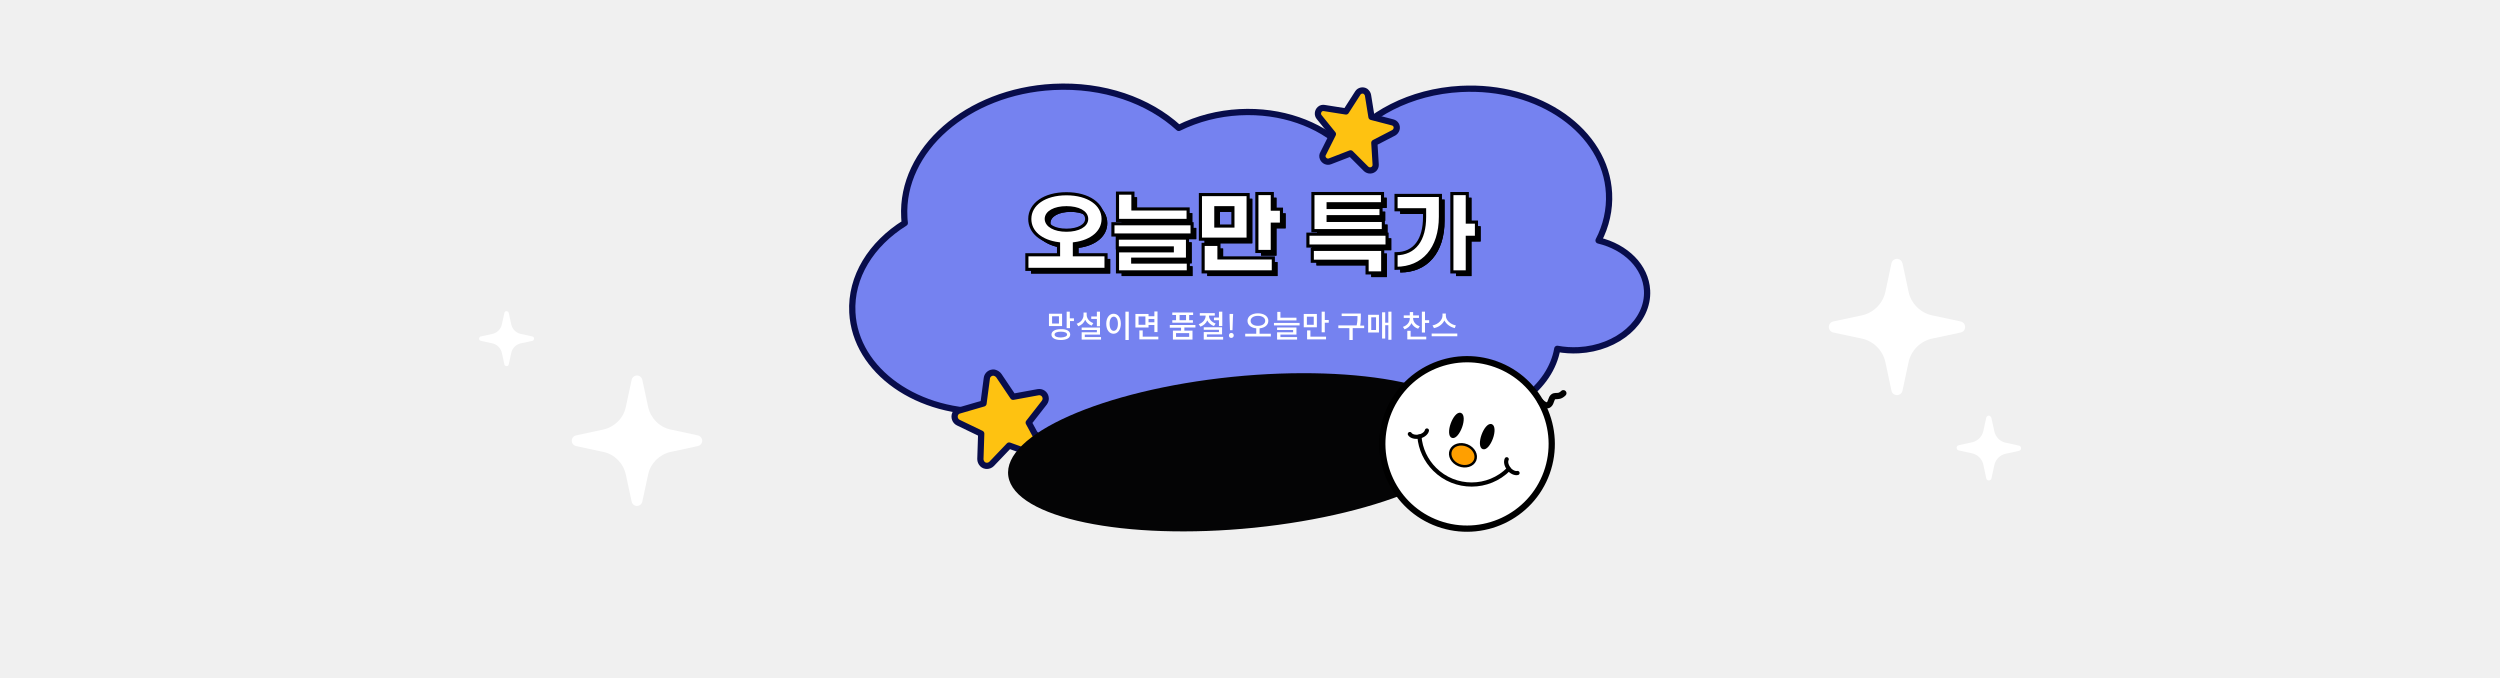
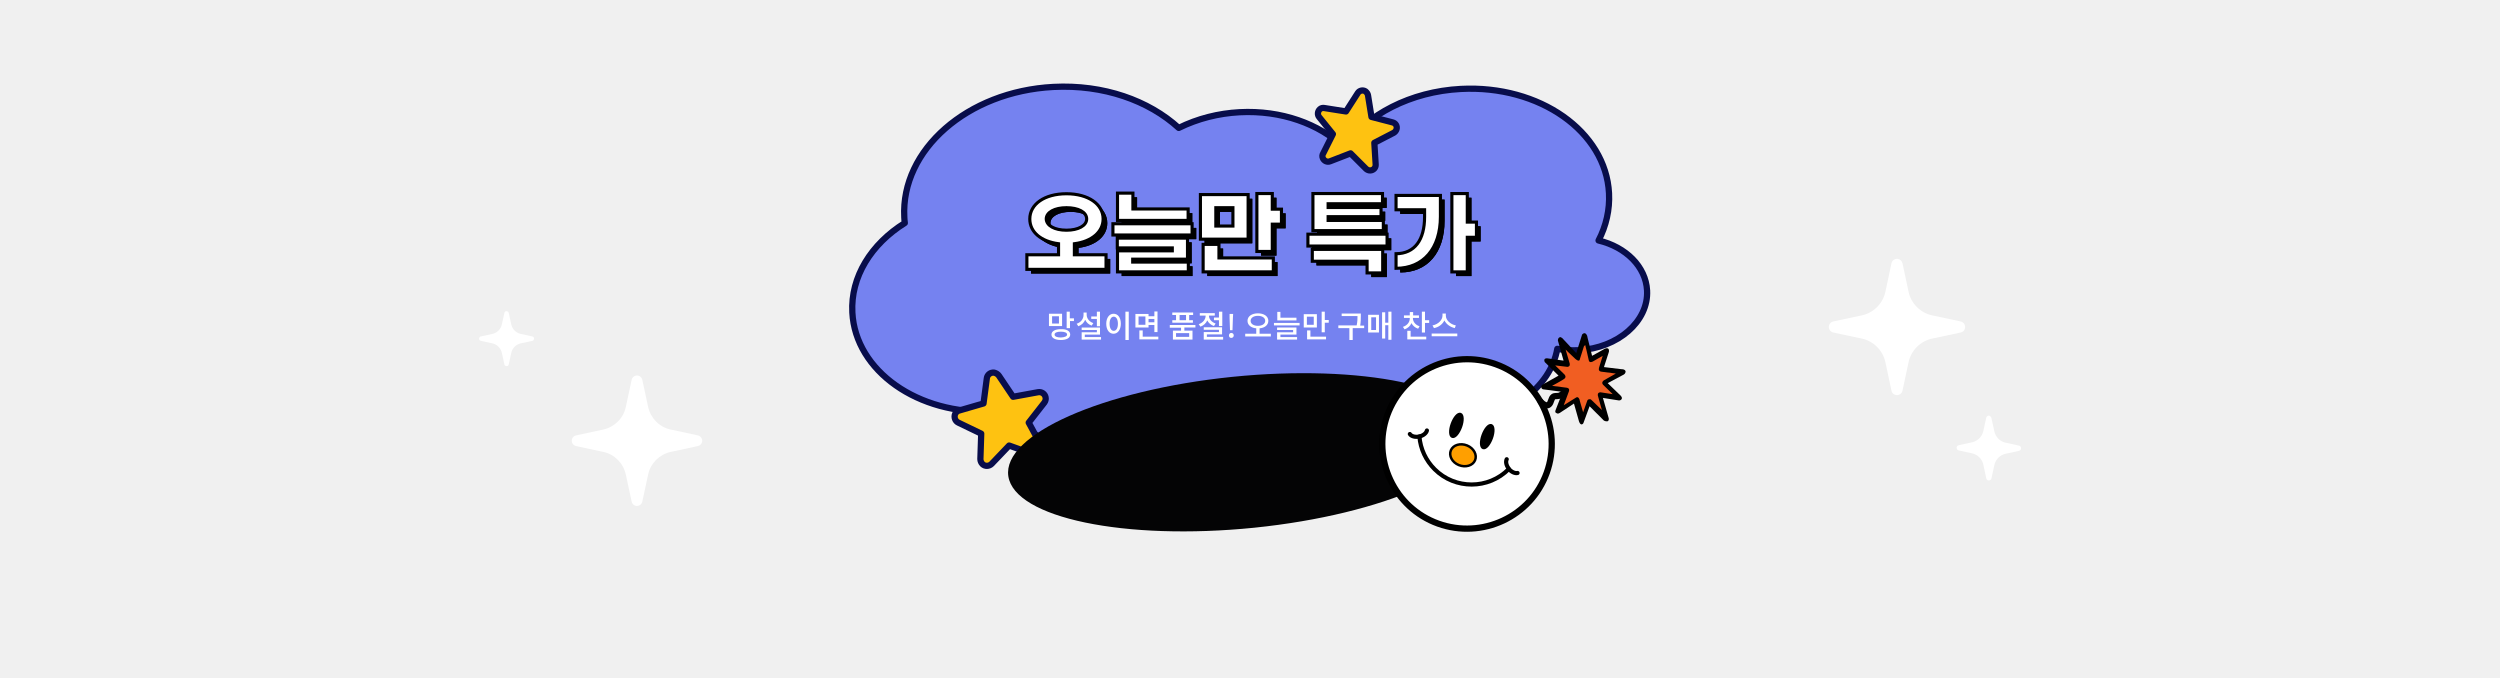
- <svg xmlns="http://www.w3.org/2000/svg" xmlns:xlink="http://www.w3.org/1999/xlink" version="1.1" id="Layer_1" x="0px" y="0px" viewBox="0 0 1200 325" style="enable-background:new 0 0 1200 325;" xml:space="preserve">
+ <svg xmlns="http://www.w3.org/2000/svg" version="1.1" id="Layer_1" x="0px" y="0px" viewBox="0 0 1200 325" style="enable-background:new 0 0 1200 325;" xml:space="preserve">
  <style type="text/css">
- 	.st0{fill:none;}
- 	.st1{fill:#FFFFFF;fill-opacity:0;}
- 	.st2{fill:#7582F0;}
- 	.st3{fill:none;stroke:#080D4B;stroke-width:3;stroke-linecap:round;stroke-linejoin:round;}
- 	.st4{fill:#FEC211;}
- 	.st5{fill:#040405;}
- 	.st6{fill:#FFFFFF;}
- 	.st7{fill:none;stroke:#000000;stroke-width:3;stroke-linecap:round;stroke-linejoin:round;}
- 	.st8{stroke:#000000;stroke-width:1.2;}
- 	.st9{fill:none;stroke:#000000;stroke-width:2;stroke-linecap:round;stroke-linejoin:round;}
- 	.st10{fill:#FF9F00;stroke:#000000;stroke-width:1.2;}
- 	.st11{fill:none;stroke:#000000;stroke-width:3;stroke-linecap:round;stroke-miterlimit:4;}
- 	.st12{fill:url(#이미지_973_00000033368089707166331930000005702323965853063099_);}
- 	.st13{enable-background:new    ;}
- 	.st14{fill:none;stroke:#000000;stroke-width:1.5;}
+ 	.st0{fill:#FFFFFF;fill-opacity:0;}
+ 	.st1{fill:#7582F0;}
+ 	.st2{fill:none;stroke:#080D4B;stroke-width:3;stroke-linecap:round;stroke-linejoin:round;}
+ 	.st3{fill:#FEC211;}
+ 	.st4{fill:#040405;}
+ 	.st5{fill:#FFFFFF;}
+ 	.st6{fill:none;stroke:#000000;stroke-width:3;stroke-linecap:round;stroke-linejoin:round;}
+ 	.st7{stroke:#000000;stroke-width:1.2;}
+ 	.st8{fill:none;stroke:#000000;stroke-width:2;stroke-linecap:round;stroke-linejoin:round;}
+ 	.st9{fill:#FF9F00;stroke:#000000;stroke-width:1.2;}
+ 	.st10{fill:none;stroke:#000000;stroke-width:3;stroke-linecap:round;stroke-miterlimit:4;}
+ 	.st11{enable-background:new    ;}
+ 	.st12{fill:none;stroke:#000000;stroke-width:1.5;}
+ 	.st13{fill:#F15E22;}
</style>
-   <pattern y="325" width="72" height="72" patternUnits="userSpaceOnUse" id="이미지_973_00000059268152794406412" viewBox="0 -72 72 72" style="overflow:visible;">
-     <g>
-       <rect y="-72" class="st0" width="72" height="72" />
-       <rect x="36" y="-36" width="36" height="36" />
-       <rect y="-72" width="36" height="36" />
-     </g>
-   </pattern>
-   <rect id="사각형_20766" class="st1" width="1200" height="325" />
-   <rect id="area" x="376" y="30" class="st1" width="448" height="186" />
+   <rect id="사각형_20766" y="0" class="st0" width="1200" height="325" />
+   <rect id="area" x="376" y="30" class="st0" width="448" height="186" />
  <g id="구름" transform="translate(740.385 425.263) rotate(-3)">
-     <path id="패스_36362" class="st2" d="M43.1-308c4-6.8,6.2-14.5,6.2-22.4c0-29.7-30.6-53.7-68.4-53.7c-24.3,0-45.6,10-57.7,24.9   c-11.1-11.7-28.9-19.3-48.9-19.3c-10.2,0-20.3,2-29.6,6c-10.7-10.9-26.2-18.7-44.4-21.7c-4.8-0.8-9.7-1.1-14.6-1.1   c-41.3,0-74.7,26.3-74.7,58.7c0,0.9,0,1.9,0.1,2.8c-16.6,9.2-27.4,24.4-27.4,41.6c0,28.1,29,50.9,64.8,50.9c3.1,0,6.3-0.2,9.4-0.5   c7.9,14.9,26.6,25.5,48.5,25.5c18.9,0,35.5-7.9,44.7-19.7c10.4,3.7,21.4,5.5,32.4,5.5c16.4,0.1,32.5-4,46.7-12.1   C-61-232-45.7-225-28.4-225c24.4,0,44.8-13.8,49-32.1c3.3,0.8,6.7,1.2,10.2,1.2c18.9,0,34.3-12.1,34.3-26.9   C65.1-294.3,56-304.2,43.1-308" />
-     <path id="패스_36363" class="st3" d="M43.1-308c4-6.8,6.2-14.5,6.2-22.4c0-29.7-30.6-53.7-68.4-53.7c-24.3,0-45.6,10-57.7,24.9   c-11.1-11.7-28.9-19.3-48.9-19.3c-10.2,0-20.3,2-29.6,6c-13.7-13.9-35-22.8-59.1-22.8c-41.3,0-74.7,26.3-74.7,58.7   c0,0.9,0,1.9,0.1,2.8c-16.6,9.2-27.4,24.4-27.4,41.6c0,28.1,29,50.9,64.8,50.9c3.1,0,6.3-0.2,9.4-0.5c7.9,14.9,26.6,25.5,48.5,25.5   c18.9,0,35.5-7.9,44.7-19.7c10.4,3.7,21.4,5.5,32.4,5.5c16.4,0.1,32.5-4,46.7-12.1C-61-232-45.7-225-28.4-225   c24.4,0,44.8-13.8,49-32.1c3.3,0.8,6.7,1.2,10.2,1.2c18.9,0,34.3-12.1,34.3-26.9C65.1-294.3,56-304.2,43.1-308z" />
+     <path id="패스_36362" class="st1" d="M43.1-308c4-6.8,6.2-14.5,6.2-22.4c0-29.7-30.6-53.7-68.4-53.7c-24.3,0-45.6,10-57.7,24.9   c-11.1-11.7-28.9-19.3-48.9-19.3c-10.2,0-20.3,2-29.6,6c-10.7-10.9-26.2-18.7-44.4-21.7c-4.8-0.8-9.7-1.1-14.6-1.1   c-41.3,0-74.7,26.3-74.7,58.7c0,0.9,0,1.9,0.1,2.8c-16.6,9.2-27.4,24.4-27.4,41.6c0,28.1,29,50.9,64.8,50.9c3.1,0,6.3-0.2,9.4-0.5   c7.9,14.9,26.6,25.5,48.5,25.5c18.9,0,35.5-7.9,44.7-19.7c10.4,3.7,21.4,5.5,32.4,5.5c16.4,0.1,32.5-4,46.7-12.1   C-61-232-45.7-225-28.4-225c24.4,0,44.8-13.8,49-32.1c3.3,0.8,6.7,1.2,10.2,1.2c18.9,0,34.3-12.1,34.3-26.9   C65.1-294.3,56-304.2,43.1-308" />
+     <path id="패스_36363" class="st2" d="M43.1-308c4-6.8,6.2-14.5,6.2-22.4c0-29.7-30.6-53.7-68.4-53.7c-24.3,0-45.6,10-57.7,24.9   c-11.1-11.7-28.9-19.3-48.9-19.3c-10.2,0-20.3,2-29.6,6c-13.7-13.9-35-22.8-59.1-22.8c-41.3,0-74.7,26.3-74.7,58.7   c0,0.9,0,1.9,0.1,2.8c-16.6,9.2-27.4,24.4-27.4,41.6c0,28.1,29,50.9,64.8,50.9c3.1,0,6.3-0.2,9.4-0.5c7.9,14.9,26.6,25.5,48.5,25.5   c18.9,0,35.5-7.9,44.7-19.7c10.4,3.7,21.4,5.5,32.4,5.5c16.4,0.1,32.5-4,46.7-12.1C-61-232-45.7-225-28.4-225   c24.4,0,44.8-13.8,49-32.1c3.3,0.8,6.7,1.2,10.2,1.2c18.9,0,34.3-12.1,34.3-26.9C65.1-294.3,56-304.2,43.1-308z" />
  </g>
  <g id="별" transform="translate(977.26 415.146) rotate(25)">
-     <path id="패스_36382" class="st4" d="M-446.7-199.3l5.9,8.7l10.3-1.9c1.5-0.3,2.9,0.7,3.1,2.2c0.1,0.8-0.1,1.5-0.5,2.1l-6.4,8.3   l5,9.2c0.7,1.3,0.2,2.9-1.1,3.6c-0.7,0.4-1.5,0.4-2.2,0.2l-9.9-3.6l-7.3,7.6c-1,1.1-2.7,1.1-3.8,0.1c-0.6-0.5-0.9-1.3-0.8-2   l0.3-10.5l-9.4-4.6c-1.3-0.6-1.9-2.2-1.3-3.6c0.3-0.7,0.9-1.2,1.7-1.4l10.1-2.9l1.4-10.4c0.2-1.5,1.6-2.5,3-2.3   C-447.8-200.3-447.1-199.9-446.7-199.3" />
-     <path id="패스_36383" class="st3" d="M-446.7-199.3l5.9,8.7l10.3-1.9c1.5-0.3,2.9,0.7,3.1,2.2c0.1,0.8-0.1,1.5-0.5,2.1l-6.4,8.3   l5,9.2c0.7,1.3,0.2,2.9-1.1,3.6c-0.7,0.4-1.5,0.4-2.2,0.2l-9.9-3.6l-7.3,7.6c-1,1.1-2.7,1.1-3.8,0.1c-0.6-0.5-0.9-1.3-0.8-2   l0.3-10.5l-9.4-4.6c-1.3-0.6-1.9-2.2-1.3-3.6c0.3-0.7,0.9-1.2,1.7-1.4l10.1-2.9l1.4-10.4c0.2-1.5,1.6-2.5,3-2.3   C-447.8-200.3-447.1-199.9-446.7-199.3z" />
+     <path id="패스_36382" class="st3" d="M-446.7-199.3l5.9,8.7l10.3-1.9c1.5-0.3,2.9,0.7,3.1,2.2c0.1,0.8-0.1,1.5-0.5,2.1l-6.4,8.3   l5,9.2c0.7,1.3,0.2,2.9-1.1,3.6c-0.7,0.4-1.5,0.4-2.2,0.2l-9.9-3.6l-7.3,7.6c-1,1.1-2.7,1.1-3.8,0.1c-0.6-0.5-0.9-1.3-0.8-2   l0.3-10.5l-9.4-4.6c-1.3-0.6-1.9-2.2-1.3-3.6c0.3-0.7,0.9-1.2,1.7-1.4l10.1-2.9l1.4-10.4c0.2-1.5,1.6-2.5,3-2.3   C-447.8-200.3-447.1-199.9-446.7-199.3" />
+     <path id="패스_36383" class="st2" d="M-446.7-199.3l5.9,8.7l10.3-1.9c1.5-0.3,2.9,0.7,3.1,2.2c0.1,0.8-0.1,1.5-0.5,2.1l-6.4,8.3   l5,9.2c0.7,1.3,0.2,2.9-1.1,3.6c-0.7,0.4-1.5,0.4-2.2,0.2l-9.9-3.6l-7.3,7.6c-1,1.1-2.7,1.1-3.8,0.1c-0.6-0.5-0.9-1.3-0.8-2   l0.3-10.5l-9.4-4.6c-1.3-0.6-1.9-2.2-1.3-3.6c0.3-0.7,0.9-1.2,1.7-1.4l10.1-2.9l1.4-10.4c0.2-1.5,1.6-2.5,3-2.3   C-447.8-200.3-447.1-199.9-446.7-199.3z" />
  </g>
  <g id="별-2" transform="translate(794.984 557.156)">
-     <path id="패스_36382-2" class="st4" d="M-315.5-376.8l6.8,10.1l12-2.2c1.7-0.3,3.3,0.8,3.6,2.5c0.2,0.9-0.1,1.8-0.6,2.5l-7.5,9.6   l5.8,10.7c0.8,1.5,0.2,3.4-1.3,4.2c-0.8,0.4-1.7,0.5-2.5,0.2l-11.4-4.1l-8.4,8.8c-1.2,1.2-3.2,1.3-4.4,0.1c-0.6-0.6-1-1.5-1-2.4   l0.4-12.2l-11-5.3c-1.5-0.7-2.2-2.6-1.5-4.2c0.4-0.8,1.1-1.4,1.9-1.6l11.7-3.4l1.6-12.1c0.2-1.7,1.8-2.9,3.5-2.7   C-316.7-378-316-377.5-315.5-376.8" />
-     <path id="패스_36383-2" class="st3" d="M-315.5-376.8l6.8,10.1l12-2.2c1.7-0.3,3.3,0.8,3.6,2.5c0.2,0.9-0.1,1.8-0.6,2.5l-7.5,9.6   l5.8,10.7c0.8,1.5,0.2,3.4-1.3,4.2c-0.8,0.4-1.7,0.5-2.5,0.2l-11.4-4.1l-8.4,8.8c-1.2,1.2-3.2,1.3-4.4,0.1c-0.6-0.6-1-1.5-1-2.4   l0.4-12.2l-11-5.3c-1.5-0.7-2.2-2.6-1.5-4.2c0.4-0.8,1.1-1.4,1.9-1.6l11.7-3.4l1.6-12.1c0.2-1.7,1.8-2.9,3.5-2.7   C-316.7-378-316-377.5-315.5-376.8z" />
+     <path id="패스_36382-2" class="st3" d="M-315.5-376.8l6.8,10.1l12-2.2c1.7-0.3,3.3,0.8,3.6,2.5c0.2,0.9-0.1,1.8-0.6,2.5l-7.5,9.6   l5.8,10.7c0.8,1.5,0.2,3.4-1.3,4.2c-0.8,0.4-1.7,0.5-2.5,0.2l-11.4-4.1l-8.4,8.8c-1.2,1.2-3.2,1.3-4.4,0.1c-0.6-0.6-1-1.5-1-2.4   l0.4-12.2l-11-5.3c-1.5-0.7-2.2-2.6-1.5-4.2c0.4-0.8,1.1-1.4,1.9-1.6l11.7-3.4l1.6-12.1c0.2-1.7,1.8-2.9,3.5-2.7   C-316.7-378-316-377.5-315.5-376.8" />
+     <path id="패스_36383-2" class="st2" d="M-315.5-376.8l6.8,10.1l12-2.2c1.7-0.3,3.3,0.8,3.6,2.5c0.2,0.9-0.1,1.8-0.6,2.5l-7.5,9.6   l5.8,10.7c0.8,1.5,0.2,3.4-1.3,4.2c-0.8,0.4-1.7,0.5-2.5,0.2l-11.4-4.1l-8.4,8.8c-1.2,1.2-3.2,1.3-4.4,0.1c-0.6-0.6-1-1.5-1-2.4   l0.4-12.2l-11-5.3c-1.5-0.7-2.2-2.6-1.5-4.2c0.4-0.8,1.1-1.4,1.9-1.6l11.7-3.4l1.6-12.1c0.2-1.7,1.8-2.9,3.5-2.7   C-316.7-378-316-377.5-315.5-376.8z" />
  </g>
  <g id="그룹_113009" transform="translate(0 17)">
-     <path id="타임" class="st5" d="M591.4,163.9c62.2-6.3,115.1,4.7,118.1,24.7s-45.1,41.3-107.4,47.7   c-62.2,6.3-115.1-4.7-118.1-24.7S529.2,170.3,591.4,163.9" />
+     <path id="타임" class="st4" d="M591.4,163.9c62.2-6.3,115.1,4.7,118.1,24.7s-45.1,41.3-107.4,47.7   c-62.2,6.3-115.1-4.7-118.1-24.7S529.2,170.3,591.4,163.9" />
    <g id="아이콘" transform="translate(1000.221 507.135)">
      <g id="그룹_109979" transform="translate(0 0)">
-         <path id="패스_37084" class="st6" d="M-334.3-324.9c-7.6,21.1,3.3,44.5,24.4,52.1s44.5-3.3,52.1-24.4s-3.3-44.5-24.4-52.1l0,0     C-303.3-356.9-326.6-346-334.3-324.9L-334.3-324.9" />
-         <path id="패스_37085" class="st7" d="M-334.3-324.9c-7.6,21.1,3.3,44.5,24.4,52.1s44.5-3.3,52.1-24.4s-3.3-44.5-24.4-52.1l0,0     C-303.3-356.9-326.6-346-334.3-324.9z" />
-         <path id="패스_37086" class="st8" d="M-288.5-315.3c-1.1,3-1,5.8,0.2,6.2s3-1.7,4.1-4.7s1-5.8-0.2-6.2     S-287.4-318.3-288.5-315.3" />
-         <path id="패스_37088" class="st8" d="M-303.3-320.7c-1.1,3-1,5.8,0.2,6.2s3-1.7,4.1-4.7s1-5.8-0.2-6.2     S-302.2-323.7-303.3-320.7" />
-         <path id="패스_37090" class="st9" d="M-276-299c-9.8,9.9-25.8,9.9-35.6,0.1c-4.2-4.2-6.8-9.7-7.3-15.7" />
-         <path id="패스_37091" class="st9" d="M-277-303.7c-0.6,1.2-0.2,3,1,4.6c1.2,1.5,3,2.3,4.2,2" />
-         <path id="패스_37092" class="st9" d="M-315.3-317.5c-0.3,1.3-1.8,2.5-3.7,2.9c-1.9,0.4-3.8-0.1-4.5-1.2" />
-         <path id="패스_37093" class="st10" d="M-303.8-308c-1.1,2.6,0.6,5.8,3.8,7.1c3.2,1.3,6.7,0.3,7.8-2.3c1.1-2.6-0.6-5.8-3.8-7.1     C-299.2-311.6-302.7-310.6-303.8-308" />
+         <path id="패스_37084" class="st5" d="M-334.3-324.9c-7.6,21.1,3.3,44.5,24.4,52.1s44.5-3.3,52.1-24.4s-3.3-44.5-24.4-52.1l0,0     C-303.3-356.9-326.6-346-334.3-324.9L-334.3-324.9" />
+         <path id="패스_37085" class="st6" d="M-334.3-324.9c-7.6,21.1,3.3,44.5,24.4,52.1s44.5-3.3,52.1-24.4s-3.3-44.5-24.4-52.1l0,0     C-303.3-356.9-326.6-346-334.3-324.9z" />
+         <path id="패스_37086" class="st7" d="M-288.5-315.3c-1.1,3-1,5.8,0.2,6.2s3-1.7,4.1-4.7s1-5.8-0.2-6.2     S-287.4-318.3-288.5-315.3" />
+         <path id="패스_37088" class="st7" d="M-303.3-320.7c-1.1,3-1,5.8,0.2,6.2s3-1.7,4.1-4.7s1-5.8-0.2-6.2     S-302.2-323.7-303.3-320.7" />
+         <path id="패스_37090" class="st8" d="M-276-299c-9.8,9.9-25.8,9.9-35.6,0.1c-4.2-4.2-6.8-9.7-7.3-15.7" />
+         <path id="패스_37091" class="st8" d="M-277-303.7c-0.6,1.2-0.2,3,1,4.6c1.2,1.5,3,2.3,4.2,2" />
+         <path id="패스_37092" class="st8" d="M-315.3-317.5c-0.3,1.3-1.8,2.5-3.7,2.9c-1.9,0.4-3.8-0.1-4.5-1.2" />
+         <path id="패스_37093" class="st9" d="M-303.8-308c-1.1,2.6,0.6,5.8,3.8,7.1c3.2,1.3,6.7,0.3,7.8-2.3c1.1-2.6-0.6-5.8-3.8-7.1     C-299.2-311.6-302.7-310.6-303.8-308" />
        <g id="그룹_109980" transform="matrix(-0.891, -0.454, 0.454, -0.891, 108.56, 69.206)">
-           <path id="패스_37094" class="st11" d="M510.8,189.2c0,0-5-2-4.2,2.5s-2.3,2.1-3.6,6.1" />
-           <pattern id="이미지_973_00000026884491323368749390000001383258395860722360_" xlink:href="#ì´ë¯¸ì§€_973_00000059268152794406412" patternTransform="matrix(0.829 0.5592 0.5592 -0.829 8527.803 -33094.609)">
- 				</pattern>
-           <polygon id="이미지_973" style="fill:url(#이미지_973_00000026884491323368749390000001383258395860722360_);" points="      471.7,197.5 508.6,184.1 522.5,222.5 485.7,235.9     " />
+           <path id="패스_37094" class="st10" d="M510.8,189.2c0,0-5-2-4.2,2.5s-2.3,2.1-3.6,6.1" />
        </g>
      </g>
    </g>
  </g>
-   <g class="st13">
-     <path class="st6" d="M509.8,156.5h-6.3v-5.9h6.3V156.5z M513.7,160.6c0,1.6-1.7,2.6-4.5,2.6c-2.8,0-4.5-1-4.5-2.6   c0-1.6,1.7-2.6,4.5-2.6C512,157.9,513.7,158.9,513.7,160.6z M508.3,151.8H505v3.5h3.3V151.8z M512.2,160.6c0-0.9-1.1-1.4-3-1.4   c-1.9,0-3,0.5-3,1.4c0,0.9,1.1,1.4,3,1.4C511.1,161.9,512.2,161.4,512.2,160.6z M515.5,152.8v1.3h-1.9v3.4H512v-7.9h1.5v3.2H515.5z   " />
-     <path class="st6" d="M524,156.3c-1.5-0.5-2.5-1.5-3.1-2.8c-0.6,1.4-1.7,2.5-3.3,3.1l-0.8-1.2c2.1-0.7,3.3-2.4,3.3-4.2V150h1.5v1.1   c0,1.7,1.2,3.3,3.2,4L524,156.3z M528.5,161.8v1.2h-9.3v-3.5h7.3v-1.1h-7.3v-1.2h8.8v3.4h-7.3v1.2H528.5z M526.5,153.1h-2.7v-1.2   h2.7v-2.3h1.5v7h-1.5V153.1z" />
-     <path class="st6" d="M538,155.4c0,2.9-1.5,4.8-3.5,4.8c-2,0-3.5-1.8-3.5-4.8c0-2.9,1.5-4.8,3.5-4.8   C536.6,150.6,538,152.4,538,155.4z M532.6,155.4c0,2.1,0.8,3.4,2,3.4c1.2,0,2-1.3,2-3.4c0-2.1-0.8-3.4-2-3.4   C533.4,152,532.6,153.3,532.6,155.4z M541.8,149.6v13.6h-1.6v-13.6H541.8z" />
-     <path class="st6" d="M551.3,157.2H545v-6.5h6.3v1.1h2.8v-2.3h1.5v9.9h-1.5V156h-2.8V157.2z M549.8,151.9h-3.3v4h3.3V151.9z    M556,161.6v1.3h-9.1v-4.3h1.6v3H556z M551.3,153.1v1.6h2.8v-1.6H551.3z" />
-     <path class="st6" d="M568.5,157.3v1.4h3.9v4.3H563v-4.3h3.9v-1.4h-5.4V156h12.3v1.2H568.5z M564.6,151.2h-1.9V150h10v1.2h-1.9v2.5   h1.8v1.2h-9.9v-1.2h1.8V151.2z M570.8,159.9h-6.3v1.8h6.3V159.9z M569.3,151.2h-3.1v2.5h3.1V151.2z" />
-     <path class="st6" d="M582.7,156.5c-1.5-0.5-2.6-1.5-3.2-2.7c-0.6,1.3-1.8,2.5-3.3,3l-0.8-1.2c2.1-0.7,3.3-2.4,3.3-4v-0.1h-2.8v-1.2   h7.2v1.2h-2.8v0.1c0,1.5,1.2,3,3.2,3.7L582.7,156.5z M587.1,161.8v1.2h-9.3v-3.6h7.3v-1.1h-7.3v-1.2h8.8v3.4h-7.3v1.2H587.1z    M585.1,152.5v-2.9h1.6v6.9h-1.6v-2.8h-2.4v-1.3H585.1z" />
-     <path class="st6" d="M589.9,161c0-0.7,0.5-1.2,1.1-1.2c0.7,0,1.2,0.5,1.2,1.2c0,0.7-0.5,1.2-1.2,1.2   C590.3,162.2,589.9,161.7,589.9,161z M590.2,152.5l0-1.8h1.7l-0.1,1.8l-0.2,6h-1.2L590.2,152.5z" />
-     <path class="st6" d="M610,160.2v1.3h-12.3v-1.3h5.3v-2.6c-2.5-0.2-4.2-1.6-4.2-3.6c0-2.2,2.1-3.6,5-3.6c2.9,0,5,1.4,5,3.6   c0,2-1.7,3.4-4.2,3.6v2.6H610z M603.8,156.4c2,0,3.5-0.9,3.5-2.4s-1.5-2.4-3.5-2.4c-2,0-3.5,0.9-3.5,2.4S601.8,156.4,603.8,156.4z" />
-     <path class="st6" d="M623.8,155v1.2h-12.3V155H623.8z M614.5,161.8h8.1v1.2H613v-3.5h7.7v-1.1H613v-1.2h9.3v3.4h-7.7V161.8z    M622.4,153.8h-9.3v-4.1h1.5v2.8h7.7V153.8z" />
-     <path class="st6" d="M632.1,157.1h-6.3v-6.4h6.3V157.1z M630.6,152h-3.3v3.9h3.3V152z M628.9,161.6h7.6v1.3h-9.1v-4.3h1.6V161.6z    M637.8,153.6v1.3h-1.9v4.6h-1.5v-9.9h1.5v4H637.8z" />
-     <path class="st6" d="M654.7,157.5h-5.4v5.7h-1.6v-5.7h-5.3v-1.3h8.8c0.4-1.9,0.4-3.3,0.4-4.5H644v-1.2h9.2v1.2c0,1.3,0,2.7-0.3,4.6   h1.9V157.5z" />
-     <path class="st6" d="M656.7,151.1h5.2v8.5h-5.2V151.1z M658.2,158.4h2.3v-6.1h-2.3V158.4z M667.9,149.6v13.5h-1.5v-7h-1.5v6.4h-1.5   v-12.6h1.5v5h1.5v-5.3H667.9z" />
-     <path class="st6" d="M680.7,157.8c-1.5-0.5-2.6-1.5-3.2-2.7c-0.6,1.4-1.7,2.4-3.3,3l-0.8-1.2c2.1-0.7,3.3-2.3,3.3-4.1v-0.2h-2.9   v-1.2h2.9v-1.6h1.6v1.6h2.8v1.2h-2.8v0.2c0,1.6,1.2,3.2,3.2,3.8L680.7,157.8z M677,161.6h7.6v1.3h-9.1v-4.1h1.6V161.6z M686,153.7   v1.3H684v4.6h-1.5v-10h1.5v4.1H686z" />
-     <path class="st6" d="M699.5,160.1v1.3h-12.3v-1.3H699.5z M698.3,157.5c-2.2-0.5-4.1-1.9-5-3.7c-0.9,1.9-2.8,3.3-5,3.7l-0.7-1.3   c2.7-0.5,4.8-2.6,4.8-4.7v-1h1.6v1c0,2.2,2.2,4.2,4.8,4.7L698.3,157.5z" />
+   <g class="st11">
+     <path class="st5" d="M509.8,156.5h-6.3v-5.9h6.3V156.5z M513.7,160.6c0,1.6-1.7,2.6-4.5,2.6c-2.8,0-4.5-1-4.5-2.6   c0-1.6,1.7-2.6,4.5-2.6C512,157.9,513.7,158.9,513.7,160.6z M508.3,151.8H505v3.5h3.3V151.8z M512.2,160.6c0-0.9-1.1-1.4-3-1.4   c-1.9,0-3,0.5-3,1.4c0,0.9,1.1,1.4,3,1.4C511.1,161.9,512.2,161.4,512.2,160.6z M515.5,152.8v1.3h-1.9v3.4H512v-7.9h1.5v3.2H515.5z   " />
+     <path class="st5" d="M524,156.3c-1.5-0.5-2.5-1.5-3.1-2.8c-0.6,1.4-1.7,2.5-3.3,3.1l-0.8-1.2c2.1-0.7,3.3-2.4,3.3-4.2V150h1.5v1.1   c0,1.7,1.2,3.3,3.2,4L524,156.3z M528.5,161.8v1.2h-9.3v-3.5h7.3v-1.1h-7.3v-1.2h8.8v3.4h-7.3v1.2H528.5z M526.5,153.1h-2.7v-1.2   h2.7v-2.3h1.5v7h-1.5V153.1z" />
+     <path class="st5" d="M538,155.4c0,2.9-1.5,4.8-3.5,4.8c-2,0-3.5-1.8-3.5-4.8c0-2.9,1.5-4.8,3.5-4.8   C536.6,150.6,538,152.4,538,155.4z M532.6,155.4c0,2.1,0.8,3.4,2,3.4c1.2,0,2-1.3,2-3.4c0-2.1-0.8-3.4-2-3.4   C533.4,152,532.6,153.3,532.6,155.4z M541.8,149.6v13.6h-1.6v-13.6H541.8z" />
+     <path class="st5" d="M551.3,157.2H545v-6.5h6.3v1.1h2.8v-2.3h1.5v9.9h-1.5V156h-2.8V157.2z M549.8,151.9h-3.3v4h3.3V151.9z    M556,161.6v1.3h-9.1v-4.3h1.6v3H556z M551.3,153.1v1.6h2.8v-1.6H551.3z" />
+     <path class="st5" d="M568.5,157.3v1.4h3.9v4.3H563v-4.3h3.9v-1.4h-5.4V156h12.3v1.2H568.5z M564.6,151.2h-1.9V150h10v1.2h-1.9v2.5   h1.8v1.2h-9.9v-1.2h1.8V151.2z M570.8,159.9h-6.3v1.8h6.3V159.9z M569.3,151.2h-3.1v2.5h3.1V151.2z" />
+     <path class="st5" d="M582.7,156.5c-1.5-0.5-2.6-1.5-3.2-2.7c-0.6,1.3-1.8,2.5-3.3,3l-0.8-1.2c2.1-0.7,3.3-2.4,3.3-4v-0.1h-2.8v-1.2   h7.2v1.2h-2.8v0.1c0,1.5,1.2,3,3.2,3.7L582.7,156.5z M587.1,161.8v1.2h-9.3v-3.6h7.3v-1.1h-7.3v-1.2h8.8v3.4h-7.3v1.2H587.1z    M585.1,152.5v-2.9h1.6v6.9h-1.6v-2.8h-2.4v-1.3H585.1z" />
+     <path class="st5" d="M589.9,161c0-0.7,0.5-1.2,1.1-1.2c0.7,0,1.2,0.5,1.2,1.2c0,0.7-0.5,1.2-1.2,1.2   C590.3,162.2,589.9,161.7,589.9,161z M590.2,152.5l0-1.8h1.7l-0.1,1.8l-0.2,6h-1.2L590.2,152.5z" />
+     <path class="st5" d="M610,160.2v1.3h-12.3v-1.3h5.3v-2.6c-2.5-0.2-4.2-1.6-4.2-3.6c0-2.2,2.1-3.6,5-3.6c2.9,0,5,1.4,5,3.6   c0,2-1.7,3.4-4.2,3.6v2.6H610z M603.8,156.4c2,0,3.5-0.9,3.5-2.4s-1.5-2.4-3.5-2.4c-2,0-3.5,0.9-3.5,2.4S601.8,156.4,603.8,156.4z" />
+     <path class="st5" d="M623.8,155v1.2h-12.3V155H623.8z M614.5,161.8h8.1v1.2H613v-3.5h7.7v-1.1H613v-1.2h9.3v3.4h-7.7V161.8z    M622.4,153.8h-9.3v-4.1h1.5v2.8h7.7V153.8z" />
+     <path class="st5" d="M632.1,157.2h-6.3v-6.4h6.3V157.2z M630.6,152h-3.3v3.9h3.3V152z M628.9,161.6h7.6v1.3h-9.1v-4.3h1.6V161.6z    M637.8,153.6v1.3h-1.9v4.6h-1.5v-9.9h1.5v4H637.8z" />
+     <path class="st5" d="M654.7,157.5h-5.4v5.7h-1.6v-5.7h-5.3v-1.3h8.8c0.4-1.9,0.4-3.3,0.4-4.5H644v-1.2h9.2v1.2c0,1.3,0,2.7-0.3,4.6   h1.9V157.5z" />
+     <path class="st5" d="M656.7,151.1h5.2v8.5h-5.2V151.1z M658.2,158.4h2.3v-6.1h-2.3V158.4z M667.9,149.6v13.5h-1.5v-7h-1.5v6.4h-1.5   v-12.6h1.5v5h1.5v-5.3H667.9z" />
+     <path class="st5" d="M680.7,157.8c-1.5-0.5-2.6-1.5-3.2-2.7c-0.6,1.4-1.7,2.4-3.3,3l-0.8-1.2c2.1-0.7,3.3-2.3,3.3-4.1v-0.2h-2.8   v-1.2h2.8v-1.6h1.6v1.6h2.8v1.2h-2.9v0.2c0,1.6,1.2,3.2,3.2,3.8L680.7,157.8z M677,161.6h7.6v1.3h-9.1v-4.1h1.6V161.6z M686,153.7   v1.3H684v4.6h-1.5v-10h1.5v4.1H686z" />
+     <path class="st5" d="M699.5,160.1v1.3h-12.3v-1.3H699.5z M698.3,157.5c-2.2-0.5-4.1-1.9-5-3.7c-0.9,1.9-2.8,3.3-5,3.7l-0.7-1.3   c2.7-0.5,4.8-2.6,4.8-4.7v-1h1.6v1c0,2.2,2.2,4.2,4.8,4.7L698.3,157.5z" />
  </g>
-   <path id="패스_38153" class="st6" d="M913.2,126.4l2.9,13.6c1.2,5.7,5.7,10.2,11.4,11.4l13.6,2.9c1.5,0.3,2.4,1.8,2.1,3.2  c-0.2,1.1-1,1.9-2.1,2.1l-13.6,2.9c-5.7,1.2-10.2,5.7-11.4,11.4l-2.9,13.6c-0.3,1.5-1.8,2.4-3.2,2.1c-1.1-0.2-1.9-1-2.1-2.1  l-2.9-13.6c-1.2-5.7-5.7-10.2-11.4-11.4l-13.6-2.9c-1.5-0.3-2.4-1.8-2.1-3.2c0.2-1.1,1-1.9,2.1-2.1l13.6-2.9  c5.7-1.2,10.2-5.7,11.4-11.4l2.9-13.6c0.3-1.5,1.8-2.4,3.2-2.1C912.1,124.5,912.9,125.3,913.2,126.4z" />
-   <path id="패스_38154" class="st6" d="M308.3,182.3l2.8,13c1.2,5.5,5.5,9.8,10.9,10.9l13,2.8c1.4,0.3,2.3,1.7,2,3.1  c-0.2,1-1,1.8-2,2l-13,2.8c-5.5,1.2-9.8,5.5-10.9,10.9l-2.8,13c-0.3,1.4-1.7,2.3-3.1,2c-1-0.2-1.8-1-2-2l-2.8-13  c-1.2-5.5-5.5-9.8-10.9-10.9l-13-2.8c-1.4-0.3-2.3-1.7-2-3.1c0.2-1,1-1.8,2-2l13-2.8c5.5-1.2,9.8-5.5,10.9-10.9l2.8-13  c0.3-1.4,1.7-2.3,3.1-2C307.3,180.5,308.1,181.3,308.3,182.3z" />
-   <path id="패스_38776" class="st6" d="M244.2,150.2l1.2,5.5c0.5,2.3,2.3,4.1,4.6,4.6l5.5,1.2c0.6,0.1,1,0.7,0.8,1.3  c-0.1,0.4-0.4,0.8-0.8,0.8l-5.5,1.2c-2.3,0.5-4.1,2.3-4.6,4.6l-1.2,5.5c-0.1,0.6-0.7,1-1.3,0.8c-0.4-0.1-0.8-0.4-0.8-0.8l-1.2-5.5  c-0.5-2.3-2.3-4.1-4.6-4.6l-5.5-1.2c-0.6-0.1-1-0.7-0.8-1.3c0.1-0.4,0.4-0.8,0.8-0.8l5.5-1.2c2.3-0.5,4.1-2.3,4.6-4.6l1.2-5.5  c0.1-0.6,0.7-1,1.3-0.8C243.8,149.5,244.1,149.8,244.2,150.2z" />
-   <path id="패스_38155" class="st6" d="M955.9,200.7l1.4,6.4c0.6,2.7,2.7,4.8,5.4,5.4l6.4,1.4c0.7,0.1,1.1,0.8,1,1.5  c-0.1,0.5-0.5,0.9-1,1l-6.4,1.4c-2.7,0.6-4.8,2.7-5.4,5.4l-1.4,6.4c-0.1,0.7-0.8,1.1-1.5,1c-0.5-0.1-0.9-0.5-1-1L952,223  c-0.6-2.7-2.7-4.8-5.4-5.4l-6.4-1.4c-0.7-0.1-1.1-0.8-1-1.5c0.1-0.5,0.5-0.9,1-1l6.4-1.4c2.7-0.6,4.8-2.7,5.4-5.4l1.4-6.4  c0.2-0.7,0.8-1.1,1.5-1C955.4,199.8,955.8,200.2,955.9,200.7z" />
-   <g class="st13">
+   <path id="패스_38153" class="st5" d="M913.2,126.4l2.9,13.6c1.2,5.7,5.7,10.2,11.4,11.4l13.6,2.9c1.5,0.3,2.4,1.8,2.1,3.2  c-0.2,1.1-1,1.9-2.1,2.1l-13.6,2.9c-5.7,1.2-10.2,5.7-11.4,11.4l-2.9,13.6c-0.3,1.5-1.8,2.4-3.2,2.1c-1.1-0.2-1.9-1-2.1-2.1  l-2.9-13.6c-1.2-5.7-5.7-10.2-11.4-11.4l-13.6-2.9c-1.5-0.3-2.4-1.8-2.1-3.2c0.2-1.1,1-1.9,2.1-2.1l13.6-2.9  c5.7-1.2,10.2-5.7,11.4-11.4l2.9-13.6c0.3-1.5,1.8-2.4,3.2-2.1C912.1,124.5,912.9,125.3,913.2,126.4z" />
+   <path id="패스_38154" class="st5" d="M308.3,182.3l2.8,13c1.2,5.5,5.5,9.8,10.9,10.9l13,2.8c1.4,0.3,2.3,1.7,2,3.1  c-0.2,1-1,1.8-2,2l-13,2.8c-5.5,1.2-9.8,5.5-10.9,10.9l-2.8,13c-0.3,1.4-1.7,2.3-3.1,2c-1-0.2-1.8-1-2-2l-2.8-13  c-1.2-5.5-5.5-9.8-10.9-10.9l-13-2.8c-1.4-0.3-2.3-1.7-2-3.1c0.2-1,1-1.8,2-2l13-2.8c5.5-1.2,9.8-5.5,10.9-10.9l2.8-13  c0.3-1.4,1.7-2.3,3.1-2C307.3,180.5,308.1,181.3,308.3,182.3z" />
+   <path id="패스_38776" class="st5" d="M244.2,150.2l1.2,5.5c0.5,2.3,2.3,4.1,4.6,4.6l5.5,1.2c0.6,0.1,1,0.7,0.8,1.3  c-0.1,0.4-0.4,0.8-0.8,0.8l-5.5,1.2c-2.3,0.5-4.1,2.3-4.6,4.6l-1.2,5.5c-0.1,0.6-0.7,1-1.3,0.8c-0.4-0.1-0.8-0.4-0.8-0.8l-1.2-5.5  c-0.5-2.3-2.3-4.1-4.6-4.6l-5.5-1.2c-0.6-0.1-1-0.7-0.8-1.3c0.1-0.4,0.4-0.8,0.8-0.8l5.5-1.2c2.3-0.5,4.1-2.3,4.6-4.6l1.2-5.5  c0.1-0.6,0.7-1,1.3-0.8C243.8,149.5,244.1,149.8,244.2,150.2z" />
+   <path id="패스_38155" class="st5" d="M955.9,200.7l1.4,6.4c0.6,2.7,2.7,4.8,5.4,5.4l6.4,1.4c0.7,0.1,1.1,0.8,1,1.5  c-0.1,0.5-0.5,0.9-1,1l-6.4,1.4c-2.7,0.6-4.8,2.7-5.4,5.4l-1.4,6.4c-0.1,0.7-0.8,1.1-1.5,1c-0.5-0.1-0.9-0.5-1-1L952,223  c-0.6-2.7-2.7-4.8-5.4-5.4l-6.4-1.4c-0.7-0.1-1.1-0.8-1-1.5c0.1-0.5,0.5-0.9,1-1l6.4-1.4c2.7-0.6,4.8-2.7,5.4-5.4l1.4-6.4  c0.2-0.7,0.8-1.1,1.5-1C955.4,199.8,955.8,200.2,955.9,200.7z" />
+   <g class="st11">
    <path d="M532.9,124.3v7h-38v-7h15.2V119c-8.4-1.1-13.8-5.6-13.8-11.9c0-7.1,7.1-12.1,17.6-12.1c10.5,0,17.6,5,17.6,12.1   c0,6.2-5.4,10.8-13.8,11.9v5.3H532.9z M513.9,112.5c5.7,0,9.7-2.2,9.7-5.4c0-3.3-4-5.4-9.7-5.4s-9.7,2.2-9.7,5.4   C504.3,110.3,508.2,112.5,513.9,112.5z" />
    <path d="M574.2,114.8h-38v-5.4h38V114.8z M572,126.4h-26.3v1.4h26.7v4.7h-34v-10.1h26.3V121h-26.4v-4.7H572V126.4z M545.8,102.3   h26.5v5.5h-33.9V94.7h7.4V102.3z" />
    <path d="M601.1,116.8h-22.9V95.4h22.9V116.8z M587.1,125.8h26.1v6.7h-33.7v-13.2h7.6L587.1,125.8L587.1,125.8z M593.8,101.7h-8.2   v8.8h8.2V101.7z M617.1,102.4v7.2h-4.4v13.1h-7.4V94.9h7.4v7.5H617.1z" />
    <path d="M667.8,114.4v5.7h-38v-5.7H667.8z M631.9,121.7h33.8V133h-7.5v-5.6h-26.3V121.7z M666,112.7h-33.8V94.9h33.4v4.9h-26.1v1.8   h25.4v4.4h-25.4v1.8H666V112.7z" />
    <path d="M672.1,95.8h21.3V106c0,15.3-8.2,24.8-21.3,24.8v-7c9-0.1,13.7-6.7,13.7-17.7v-3.4h-13.7V95.8z M710.7,115.9h-4.4v16.6   h-7.4V94.9h7.4v13.7h4.4V115.9z" />
  </g>
-   <g class="st13">
+   <g class="st11">
    <path d="M532.9,124.3v7h-38v-7h15.2V119c-8.4-1.1-13.8-5.6-13.8-11.9c0-7.1,7.1-12.1,17.6-12.1c10.5,0,17.6,5,17.6,12.1   c0,6.2-5.4,10.8-13.8,11.9v5.3H532.9z M513.9,112.5c5.7,0,9.7-2.2,9.7-5.4c0-3.3-4-5.4-9.7-5.4s-9.7,2.2-9.7,5.4   C504.3,110.3,508.2,112.5,513.9,112.5z" />
    <path d="M574.2,114.8h-38v-5.4h38V114.8z M572,126.4h-26.3v1.4h26.7v4.7h-34v-10.1h26.3V121h-26.4v-4.7H572V126.4z M545.8,102.3   h26.5v5.5h-33.9V94.7h7.4V102.3z" />
    <path d="M601.1,116.8h-22.9V95.4h22.9V116.8z M587.1,125.8h26.1v6.7h-33.7v-13.2h7.6L587.1,125.8L587.1,125.8z M593.8,101.7h-8.2   v8.8h8.2V101.7z M617.1,102.4v7.2h-4.4v13.1h-7.4V94.9h7.4v7.5H617.1z" />
    <path d="M667.8,114.4v5.7h-38v-5.7H667.8z M631.9,121.7h33.8V133h-7.5v-5.6h-26.3V121.7z M666,112.7h-33.8V94.9h33.4v4.9h-26.1v1.8   h25.4v4.4h-25.4v1.8H666V112.7z" />
    <path d="M672.1,95.8h21.3V106c0,15.3-8.2,24.8-21.3,24.8v-7c9-0.1,13.7-6.7,13.7-17.7v-3.4h-13.7V95.8z M710.7,115.9h-4.4v16.6   h-7.4V94.9h7.4v13.7h4.4V115.9z" />
  </g>
-   <g class="st13">
-     <path class="st6" d="M530.9,122.3v7h-38v-7h15.2V117c-8.4-1.1-13.8-5.6-13.8-11.9c0-7.1,7.1-12.1,17.6-12.1   c10.5,0,17.6,5,17.6,12.1c0,6.2-5.4,10.8-13.8,11.9v5.3H530.9z M511.9,110.5c5.7,0,9.7-2.2,9.7-5.4c0-3.3-4-5.4-9.7-5.4   s-9.7,2.2-9.7,5.4C502.3,108.3,506.2,110.5,511.9,110.5z" />
-     <path class="st6" d="M572.2,112.8h-38v-5.4h38V112.8z M570,124.4h-26.3v1.4h26.7v4.7h-34v-10.1h26.3V119h-26.4v-4.7H570V124.4z    M543.8,100.3h26.5v5.5h-33.9V92.7h7.4V100.3z" />
-     <path class="st6" d="M599.1,114.8h-22.9V93.4h22.9V114.8z M585.1,123.8h26.1v6.7h-33.7v-13.2h7.6L585.1,123.8L585.1,123.8z    M591.8,99.7h-8.2v8.8h8.2V99.7z M615.1,100.4v7.2h-4.4v13.1h-7.4V92.9h7.4v7.5H615.1z" />
-     <path class="st6" d="M665.8,112.4v5.7h-38v-5.7H665.8z M629.9,119.7h33.8V131h-7.5v-5.6h-26.3V119.7z M664,110.7h-33.8V92.9h33.4   v4.9h-26.1v1.8h25.4v4.4h-25.4v1.8H664V110.7z" />
-     <path class="st6" d="M670.1,93.8h21.3V104c0,15.3-8.2,24.8-21.3,24.8v-7c9-0.1,13.7-6.7,13.7-17.7v-3.4h-13.7V93.8z M708.7,113.9   h-4.4v16.6h-7.4V92.9h7.4v13.7h4.4V113.9z" />
+   <g class="st11">
+     <path class="st5" d="M530.9,122.3v7h-38v-7h15.2V117c-8.4-1.1-13.8-5.6-13.8-11.9c0-7.1,7.1-12.1,17.6-12.1   c10.5,0,17.6,5,17.6,12.1c0,6.2-5.4,10.8-13.8,11.9v5.3H530.9z M511.9,110.5c5.7,0,9.7-2.2,9.7-5.4c0-3.3-4-5.4-9.7-5.4   s-9.7,2.2-9.7,5.4C502.3,108.3,506.2,110.5,511.9,110.5z" />
+     <path class="st5" d="M572.2,112.8h-38v-5.4h38V112.8z M570,124.4h-26.3v1.4h26.7v4.7h-34v-10.1h26.3V119h-26.4v-4.7H570V124.4z    M543.8,100.3h26.5v5.5h-33.9V92.7h7.4V100.3z" />
+     <path class="st5" d="M599.1,114.8h-22.9V93.4h22.9V114.8z M585.1,123.8h26.1v6.7h-33.7v-13.2h7.6L585.1,123.8L585.1,123.8z    M591.8,99.7h-8.2v8.8h8.2V99.7z M615.1,100.4v7.2h-4.4v13.1h-7.4V92.9h7.4v7.5H615.1z" />
+     <path class="st5" d="M665.8,112.4v5.7h-38v-5.7H665.8z M629.9,119.7h33.8V131h-7.5v-5.6h-26.3V119.7z M664,110.7h-33.8V92.9h33.4   v4.9h-26.1v1.8h25.4v4.4h-25.4v1.8H664V110.7z" />
+     <path class="st5" d="M670.1,93.8h21.3V104c0,15.3-8.2,24.8-21.3,24.8v-7c9-0.1,13.7-6.7,13.7-17.7v-3.4h-13.7V93.8z M708.7,113.9   h-4.4v16.6h-7.4V92.9h7.4v13.7h4.4V113.9z" />
  </g>
-   <g class="st13">
-     <path class="st14" d="M530.9,122.3v7h-38v-7h15.2V117c-8.4-1.1-13.8-5.6-13.8-11.9c0-7.1,7.1-12.1,17.6-12.1   c10.5,0,17.6,5,17.6,12.1c0,6.2-5.4,10.8-13.8,11.9v5.3H530.9z M511.9,110.5c5.7,0,9.7-2.2,9.7-5.4c0-3.3-4-5.4-9.7-5.4   s-9.7,2.2-9.7,5.4C502.3,108.3,506.2,110.5,511.9,110.5z" />
-     <path class="st14" d="M572.2,112.8h-38v-5.4h38V112.8z M570,124.4h-26.3v1.4h26.7v4.7h-34v-10.1h26.3V119h-26.4v-4.7H570V124.4z    M543.8,100.3h26.5v5.5h-33.9V92.7h7.4V100.3z" />
-     <path class="st14" d="M599.1,114.8h-22.9V93.4h22.9V114.8z M585.1,123.8h26.1v6.7h-33.7v-13.2h7.6L585.1,123.8L585.1,123.8z    M591.8,99.7h-8.2v8.8h8.2V99.7z M615.1,100.4v7.2h-4.4v13.1h-7.4V92.9h7.4v7.5H615.1z" />
-     <path class="st14" d="M665.8,112.4v5.7h-38v-5.7H665.8z M629.9,119.7h33.8V131h-7.5v-5.6h-26.3V119.7z M664,110.7h-33.8V92.9h33.4   v4.9h-26.1v1.8h25.4v4.4h-25.4v1.8H664V110.7z" />
-     <path class="st14" d="M670.1,93.8h21.3V104c0,15.3-8.2,24.8-21.3,24.8v-7c9-0.1,13.7-6.7,13.7-17.7v-3.4h-13.7V93.8z M708.7,113.9   h-4.4v16.6h-7.4V92.9h7.4v13.7h4.4V113.9z" />
+   <g class="st11">
+     <path class="st12" d="M530.9,122.3v7h-38v-7h15.2V117c-8.4-1.1-13.8-5.6-13.8-11.9c0-7.1,7.1-12.1,17.6-12.1   c10.5,0,17.6,5,17.6,12.1c0,6.2-5.4,10.8-13.8,11.9v5.3H530.9z M511.9,110.5c5.7,0,9.7-2.2,9.7-5.4c0-3.3-4-5.4-9.7-5.4   s-9.7,2.2-9.7,5.4C502.3,108.3,506.2,110.5,511.9,110.5z" />
+     <path class="st12" d="M572.2,112.8h-38v-5.4h38V112.8z M570,124.4h-26.3v1.4h26.7v4.7h-34v-10.1h26.3V119h-26.4v-4.7H570V124.4z    M543.8,100.3h26.5v5.5h-33.9V92.7h7.4V100.3z" />
+     <path class="st12" d="M599.1,114.8h-22.9V93.4h22.9V114.8z M585.1,123.8h26.1v6.7h-33.7v-13.2h7.6L585.1,123.8L585.1,123.8z    M591.8,99.7h-8.2v8.8h8.2V99.7z M615.1,100.4v7.2h-4.4v13.1h-7.4V92.9h7.4v7.5H615.1z" />
+     <path class="st12" d="M665.8,112.4v5.7h-38v-5.7H665.8z M629.9,119.7h33.8V131h-7.5v-5.6h-26.3V119.7z M664,110.7h-33.8V92.9h33.4   v4.9h-26.1v1.8h25.4v4.4h-25.4v1.8H664V110.7z" />
+     <path class="st12" d="M670.1,93.8h21.3V104c0,15.3-8.2,24.8-21.3,24.8v-7c9-0.1,13.7-6.7,13.7-17.7v-3.4h-13.7V93.8z M708.7,113.9   h-4.4v16.6h-7.4V92.9h7.4v13.7h4.4V113.9z" />
+   </g>
+   <g id="Layer_4">
+     <g>
+       <path d="M756.6,169.5l2.8-8.9c0,0,1.4-1.8,2.4,0.5c1,2.3,0,0.1,0,0.1l2.4,9.6l6.1-3.4c0,0,2.3-1.1,2,1.4l-2.4,7.4l8.3,1    c0,0,2-0.1,2.1,1.2c0,0-0.1,1-0.9,1.4l-7.7,4.1l6,5.8c0,0,1.2,1,0.7,1.8c0,0-0.3,0.8-1.4,0.7l-7.6-1.2l2.8,9.8c0,0,0.2,1-0.5,1.4    c0,0-0.9,0.2-1.8-0.3l-6.9-6.9l-2.9,7.9c0,0-0.2,0.7-0.8,0.8c0,0-0.8,0.3-1.4-1.5l-2.4-8.5L749,198c0,0-1.2,1-2,0.2    c0,0-0.8-0.1-0.3-1.4l3.4-8.7l-9.2-1.2c0,0-1,0-1.1-1.1c0,0-0.3-0.7,1-1.4l7.3-4.1l-6.2-6.1c0,0-0.8-0.5-0.6-1.5    c0,0,0-0.8,1.4-0.7l7.8,1.1l-2.7-9.6c0,0-0.1-1.2,0.7-1.5c0,0,0.3-0.6,1.4,0.3L756.6,169.5z" />
+       <path class="st13" d="M760.3,166.2l-2,6.3c0,0-0.1,1.5-2.1-0.2c-2-1.8-4.7-4.5-4.7-4.5l1.9,6.5c0,0,0.6,1.6-1,1.8l-5.9-0.7    l4.4,4.3c0,0,1.2,1.1,0,2.1c-1.2,0.9-5.9,3.4-5.9,3.4l7,0.9c0,0,1.6,0.1,1.1,1.7l-2.5,6.7l5.8-3.6c0,0,1-0.9,1.7,0.7    c0.7,1.6,0,0.1,0,0.1l1.8,6.2l2-5.6c0,0,0.2-0.9,1.7-0.6l5.3,5.1L767,190c0,0-0.5-1.6,1.2-1.7l5.9,0.9l-4.6-4.5c0,0-1.1-1,0.3-2.1    l5.8-3.3l-7-0.9c0,0-1.5-0.1-1.1-1.7v-0.1c0.5-1.7,1.8-5.8,1.8-5.8l-4.7,2.7c0,0-1.7,1-2-0.6c-0.3-1.6-1.7-7.3-1.7-7.3    L760.3,166.2z" />
+     </g>
  </g>
</svg>
